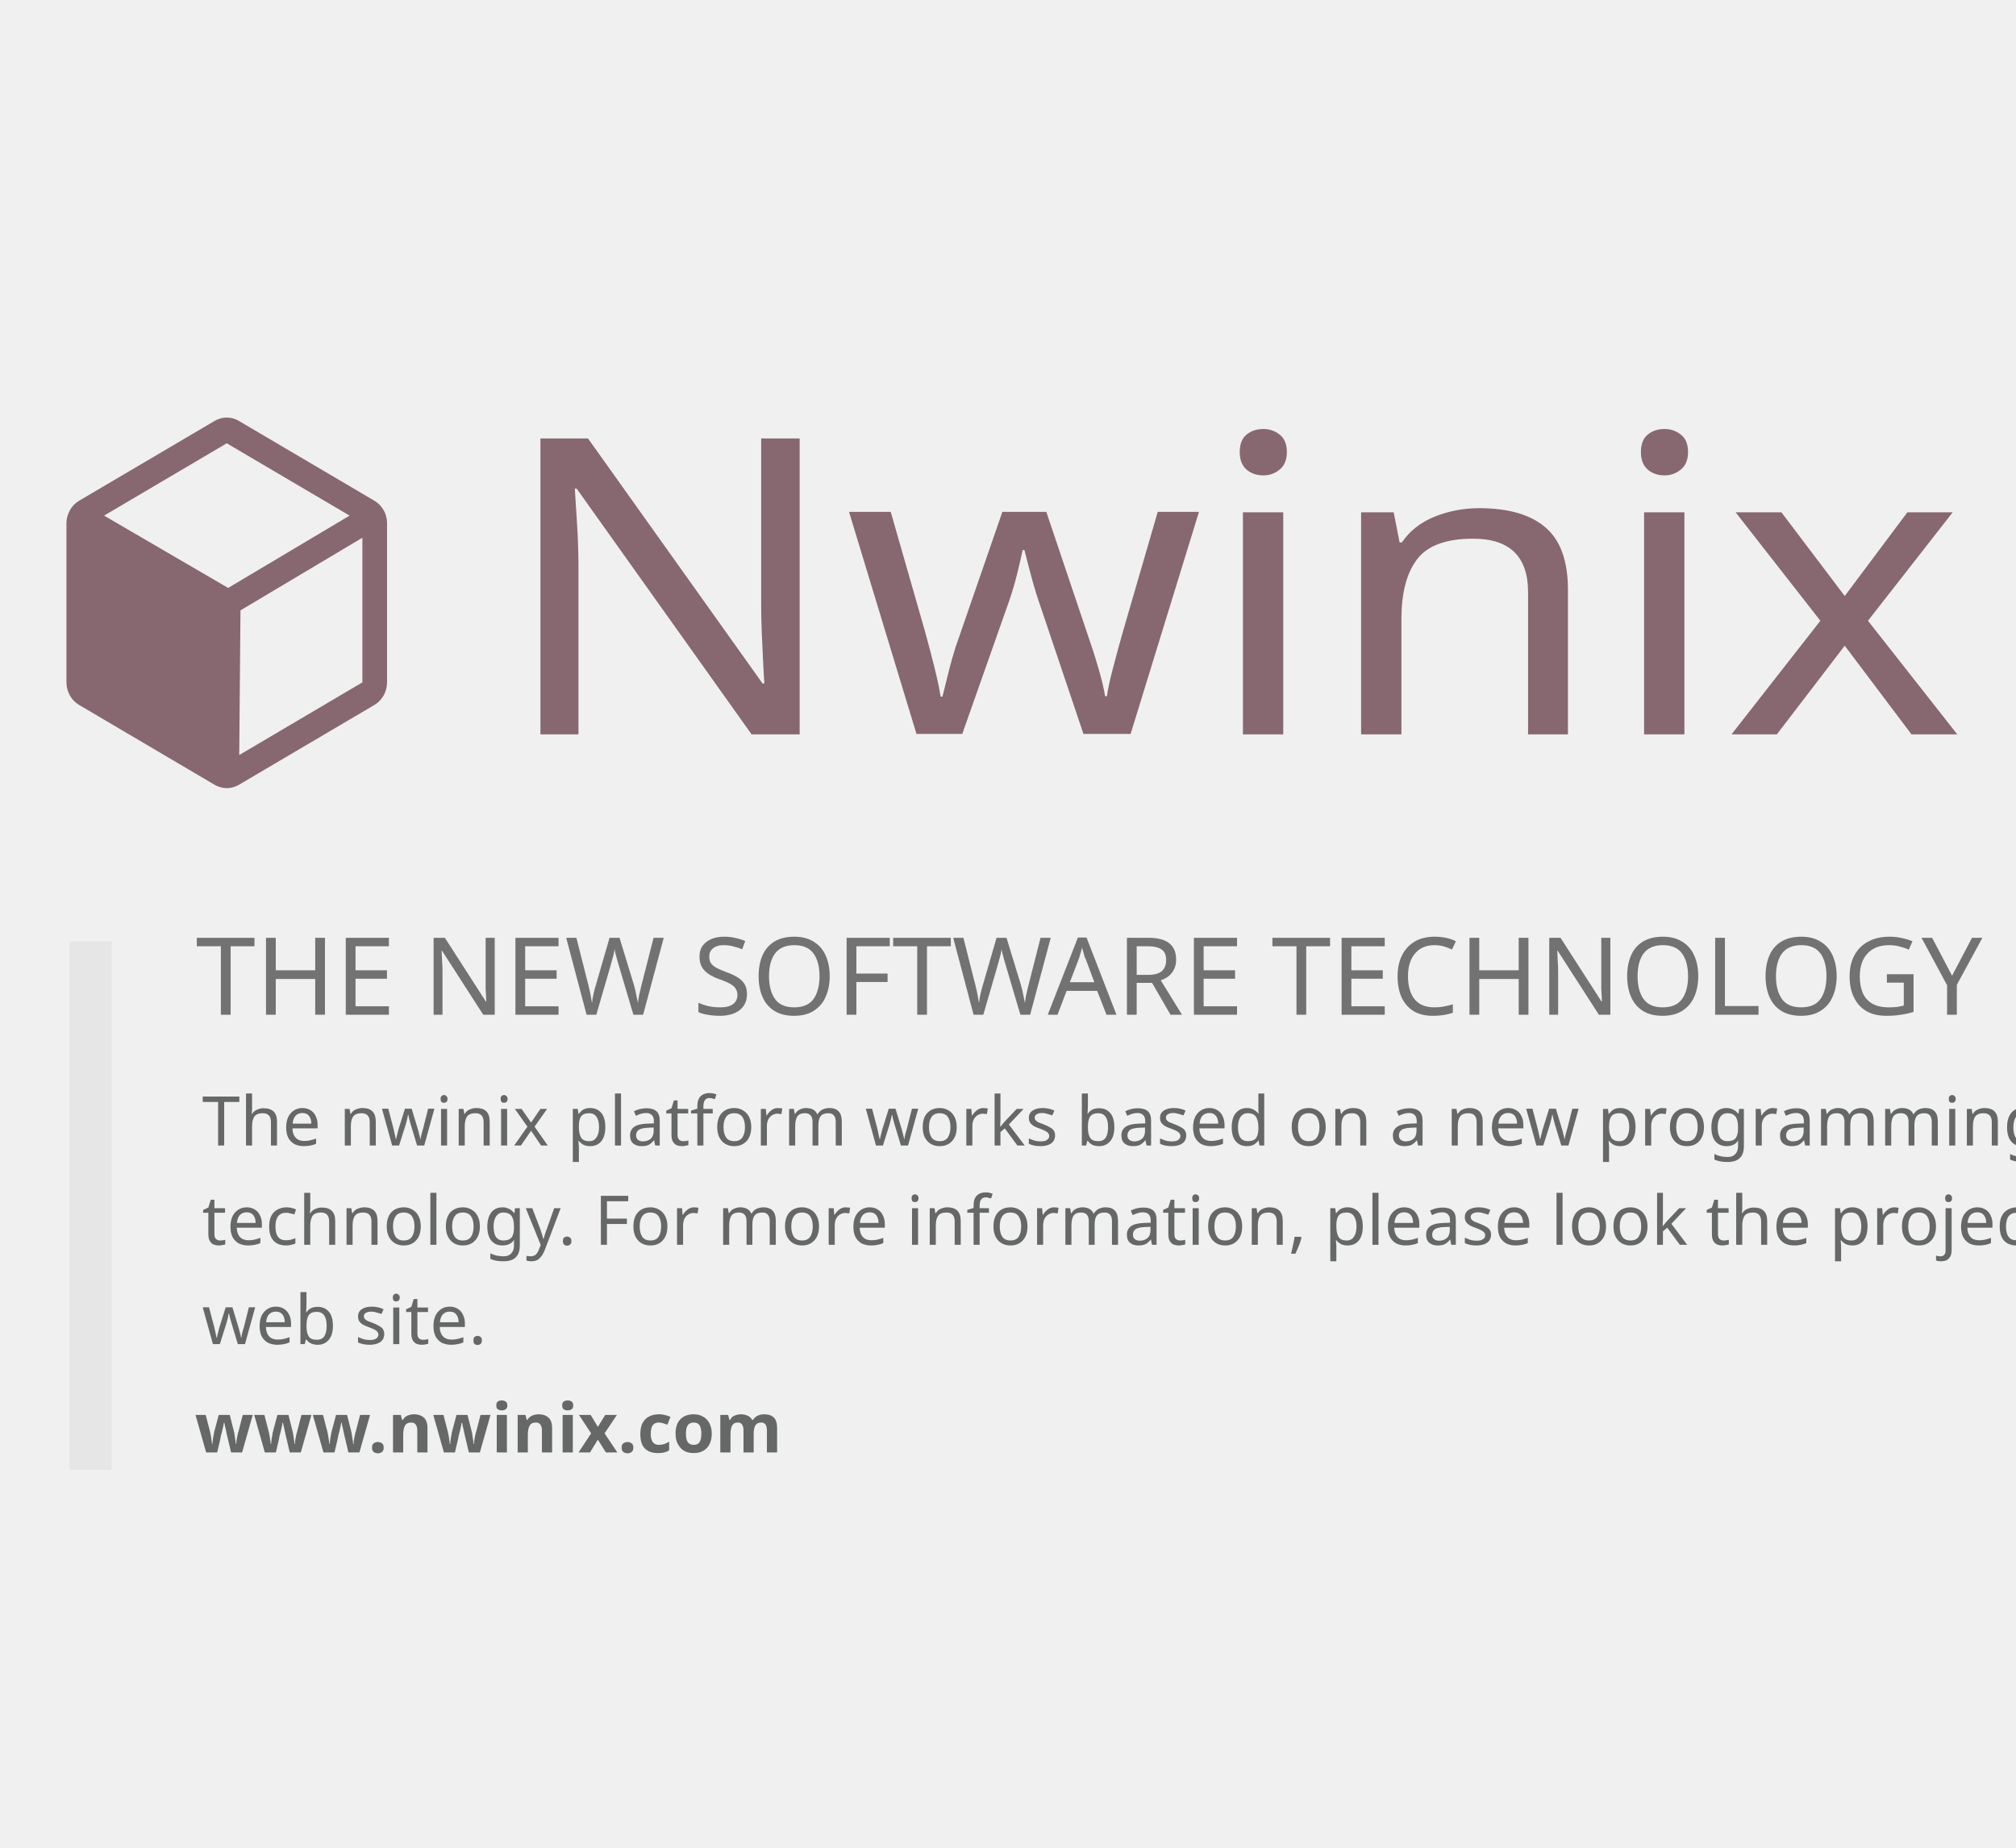
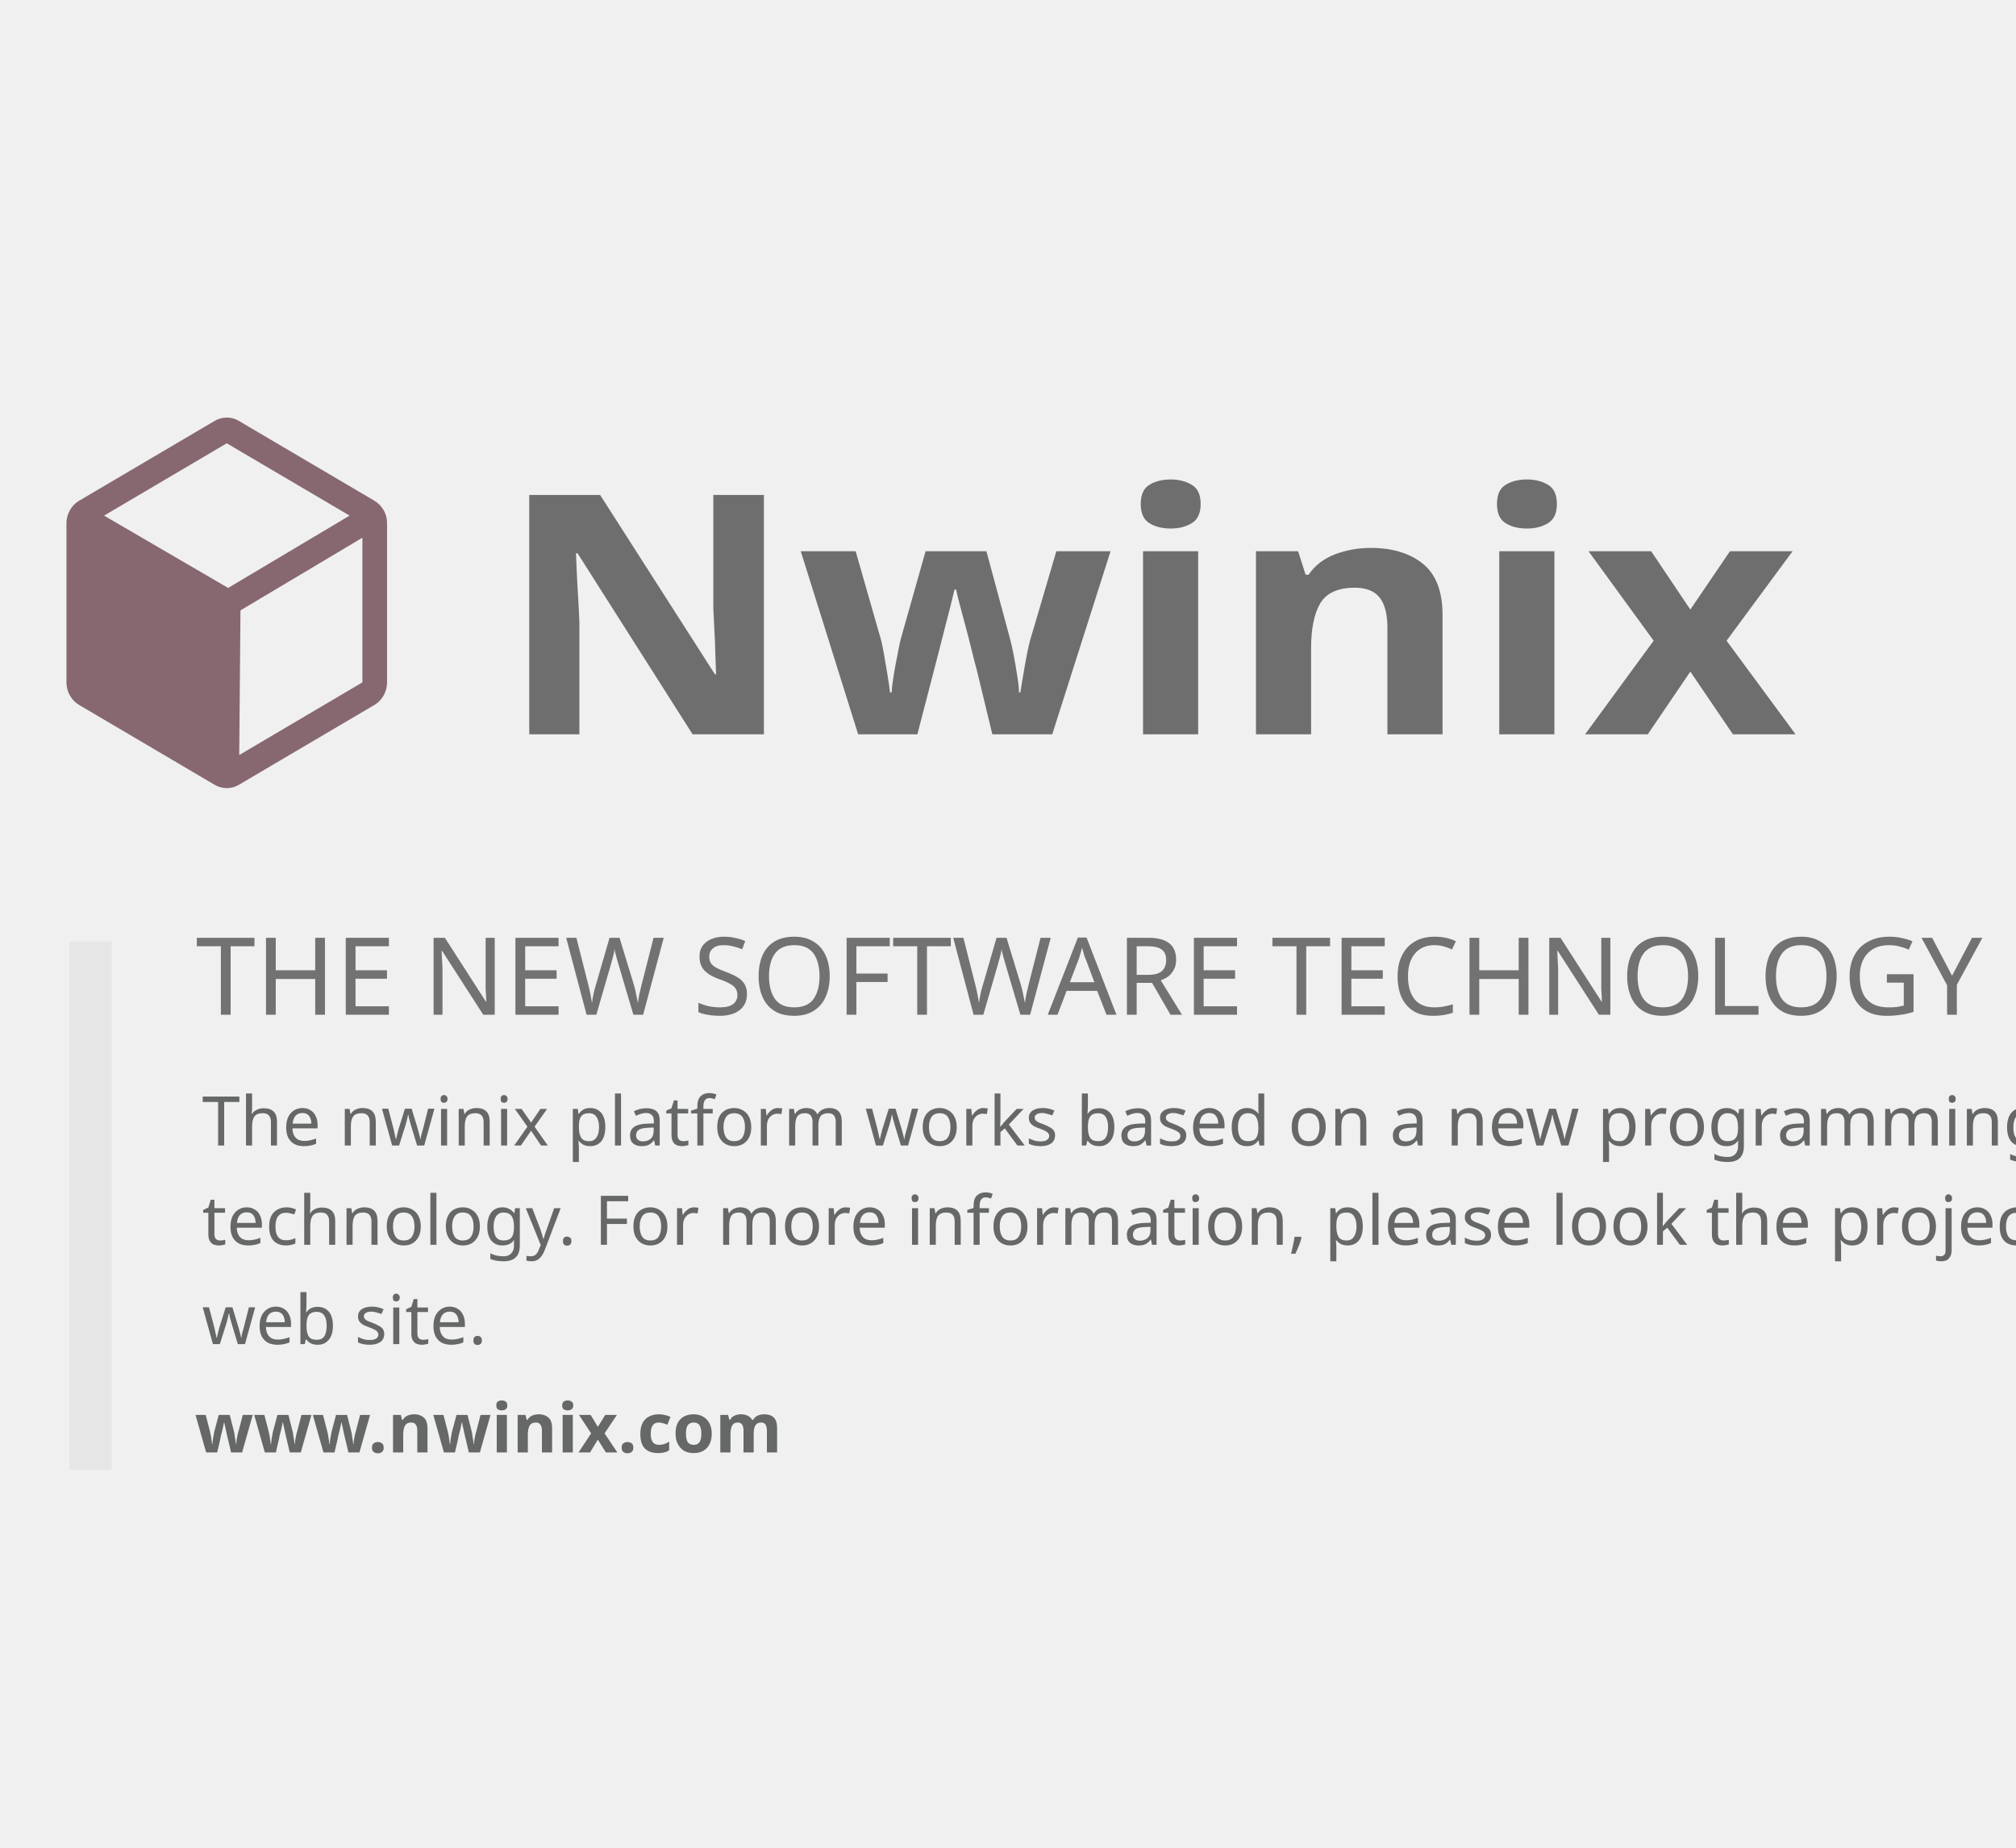
<svg xmlns="http://www.w3.org/2000/svg" width="145.332mm" height="133.237mm" viewBox="0 0 145.332 133.237" version="1.1" id="svg8">
  <defs id="defs2" />
  <g id="layer1" transform="translate(79.8875,-163.8506)">
    <rect id="rect12" width="150.812" height="95.25" x="-18.521" y="217.625" style="fill:none;fill-opacity:1;stroke-width:0.203" />
-     <text xml:space="preserve" style="font-style:normal;font-weight:normal;font-size:31.41px;line-height:1.25;font-family:sans-serif;letter-spacing:0px;word-spacing:0px;fill:#bf9a9b;fill-opacity:1;stroke:none;stroke-width:0.327" x="-41.99" y="227.861" id="text824" transform="scale(1.051039,0.951439)">
-       <tspan id="tspan822" x="-41.99" y="227.861" style="font-style:normal;font-variant:normal;font-weight:normal;font-stretch:semi-condensed;font-size:31.41px;font-family:Bahnschrift;-inkscape-font-specification:'Bahnschrift Semi-Condensed';opacity:0.85;fill:#876870;fill-opacity:1;stroke-width:0.327">Nwinix</tspan>
+     <text xml:space="preserve" style="font-style:normal;font-weight:normal;font-size:25.4px;line-height:1.25;font-family:sans-serif;letter-spacing:0px;word-spacing:0px;fill:#bf9a9b;fill-opacity:1;stroke:none;stroke-width:0.327" x="-41.99" y="227.861" id="text824" transform="scale(1.051039,0.951439)">
+       <tspan id="tspan822" x="-41.99" y="227.861" style="font-style:normal;font-variant:normal;font-weight:600;font-stretch:semi-condensed;font-size:25.4px;font-family:Bahnschrift;-inkscape-font-specification:'Bahnschrift Semi-Bold Semi-Condensed';opacity:0.85;fill:#6e6e6e;fill-opacity:1;stroke-width:0.327">Nwinix</tspan>
    </text>
    <text xml:space="preserve" style="font-style:normal;font-weight:normal;font-size:7.761px;line-height:1.45;font-family:sans-serif;letter-spacing:0px;word-spacing:0px;fill:#969696;fill-opacity:1;stroke:none;stroke-width:0.265" x="-65.777" y="237.011" id="text825">
      <tspan x="-65.777" y="237.011" style="font-style:normal;font-variant:normal;font-weight:normal;font-stretch:normal;font-size:7.761px;line-height:1.45;font-family:Bahnschrift;-inkscape-font-specification:Bahnschrift;fill:#737272;fill-opacity:1;stroke-width:0.265" id="tspan2">THE NEW SOFTWARE TECHNOLOGY</tspan>
    </text>
    <rect style="fill:none;fill-opacity:1;stroke-width:0.265" id="rect849" width="103.188" height="58.208" x="5.292" y="234.029" />
    <path d="m -52.219,200.653 v 0 a 0.011,0.012 0 0 1 -0.011,-0.012 1.8,1.886 0 0 0 -0.667,-0.687 l -9.778,-5.761 a 1.778,1.862 0 0 0 -1.733,0 l -9.778,5.761 a 1.8,1.886 0 0 0 -0.667,0.687 0.011,0.012 0 0 1 -0.011,0.012 v 0.023 a 1.667,1.746 0 0 0 -0.233,0.896 v 11.476 a 1.789,1.874 0 0 0 0.911,1.629 l 9.778,5.762 a 1.833,1.92 0 0 0 0.8,0.233 h 0.156 a 1.789,1.874 0 0 0 0.778,-0.233 l 9.778,-5.762 a 1.789,1.874 0 0 0 0.911,-1.63 v -11.476 a 1.733,1.816 0 0 0 -0.233,-0.919 z m -11.222,5.587 -8.944,-5.214 8.844,-5.214 8.856,5.214 z m 9.678,6.809 -8.878,5.238 0.089,-10.429 8.789,-5.238 z" id="path1" style="fill:#876870;fill-opacity:1;stroke:none;stroke-width:0.114;stroke-opacity:1" />
    <text xml:space="preserve" style="font-style:normal;font-weight:normal;font-size:4.233px;line-height:1.45;font-family:sans-serif;letter-spacing:0px;word-spacing:0px;fill:#969696;fill-opacity:1;stroke:none;stroke-width:0.265" x="-65.322" y="246.44" id="text825-5">
      <tspan x="-65.322" y="246.44" style="font-style:normal;font-variant:normal;font-weight:normal;font-stretch:normal;font-size:4.939px;line-height:1.45;font-family:'Segoe UI';-inkscape-font-specification:'Segoe UI';fill:#666868;fill-opacity:1;stroke-width:0.265" id="tspan5">The nwinix platform works based on a new programming </tspan>
      <tspan x="-65.322" y="253.601" style="font-style:normal;font-variant:normal;font-weight:normal;font-stretch:normal;font-size:4.939px;line-height:1.45;font-family:'Segoe UI';-inkscape-font-specification:'Segoe UI';fill:#666868;fill-opacity:1;stroke-width:0.265" id="tspan6">technology. For more information, please look the project </tspan>
      <tspan x="-65.322" y="260.762" style="font-style:normal;font-variant:normal;font-weight:normal;font-stretch:normal;font-size:4.939px;line-height:1.45;font-family:'Segoe UI';-inkscape-font-specification:'Segoe UI';fill:#666868;fill-opacity:1;stroke-width:0.265" id="tspan10">web site.</tspan>
      <tspan x="-65.322" y="267.256" style="font-style:normal;font-variant:normal;font-weight:normal;font-stretch:normal;font-size:4.233px;line-height:1.45;font-family:'Segoe UI';-inkscape-font-specification:'Segoe UI';fill:#666868;fill-opacity:1;stroke-width:0.265" id="tspan7" />
      <tspan x="-65.322" y="273.433" style="font-style:normal;font-variant:normal;font-weight:normal;font-stretch:normal;font-size:4.233px;line-height:1.45;font-family:'Segoe UI';-inkscape-font-specification:'Segoe UI';fill:#666868;fill-opacity:1;stroke-width:0.265" id="tspan3" />
    </text>
    <text xml:space="preserve" style="font-style:normal;font-variant:normal;font-weight:bold;font-stretch:normal;font-size:4.939px;line-height:1.45;font-family:'Segoe UI';-inkscape-font-specification:'Segoe UI Bold';fill:#666868;fill-opacity:1;stroke:#ffffff;stroke-width:0;stroke-miterlimit:1" x="-65.841" y="268.569" id="text8">
      <tspan id="tspan8" style="stroke-width:0" x="-65.841" y="268.569">www.nwinix.com</tspan>
    </text>
    <rect style="fill:#e6e6e6;fill-opacity:1;stroke:none;stroke-width:0.173;stroke-miterlimit:1;stroke-dasharray:none;stroke-opacity:1" id="rect13" width="3.045" height="38.078" x="-74.882" y="231.734" ry="0" />
    <rect style="fill:#cccbce;fill-opacity:1;stroke:none;stroke-width:0.213;stroke-miterlimit:1;stroke-dasharray:none;stroke-opacity:1" id="rect13-1" width="5.88" height="29.785" x="55.617" y="124.617" ry="0" />
  </g>
</svg>
